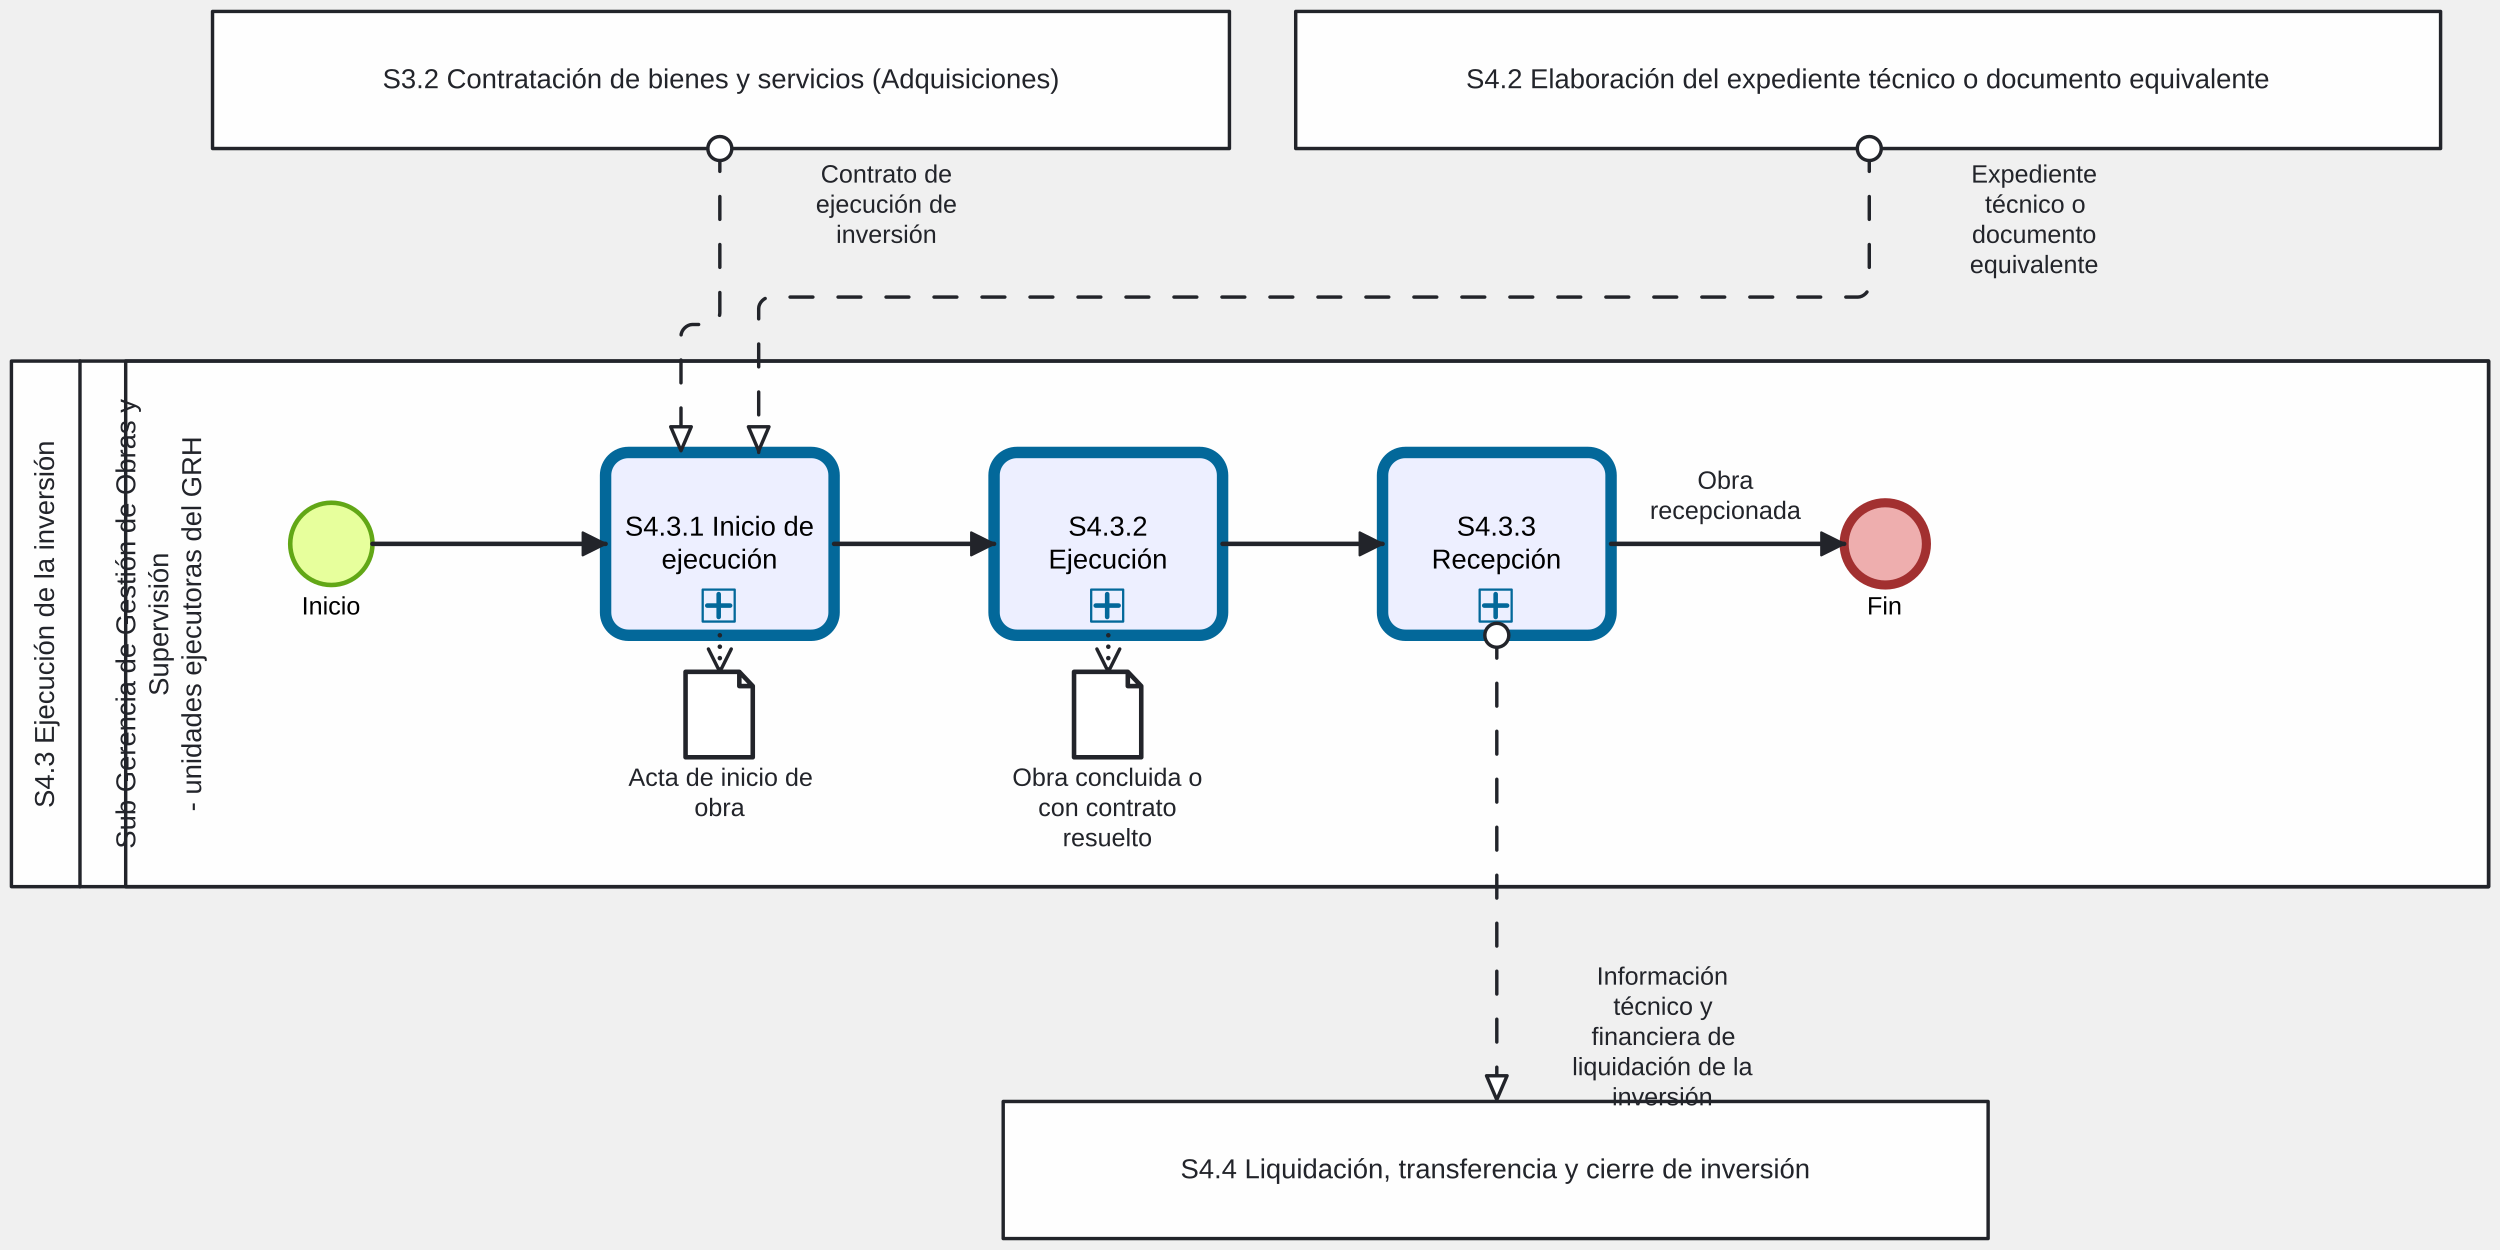
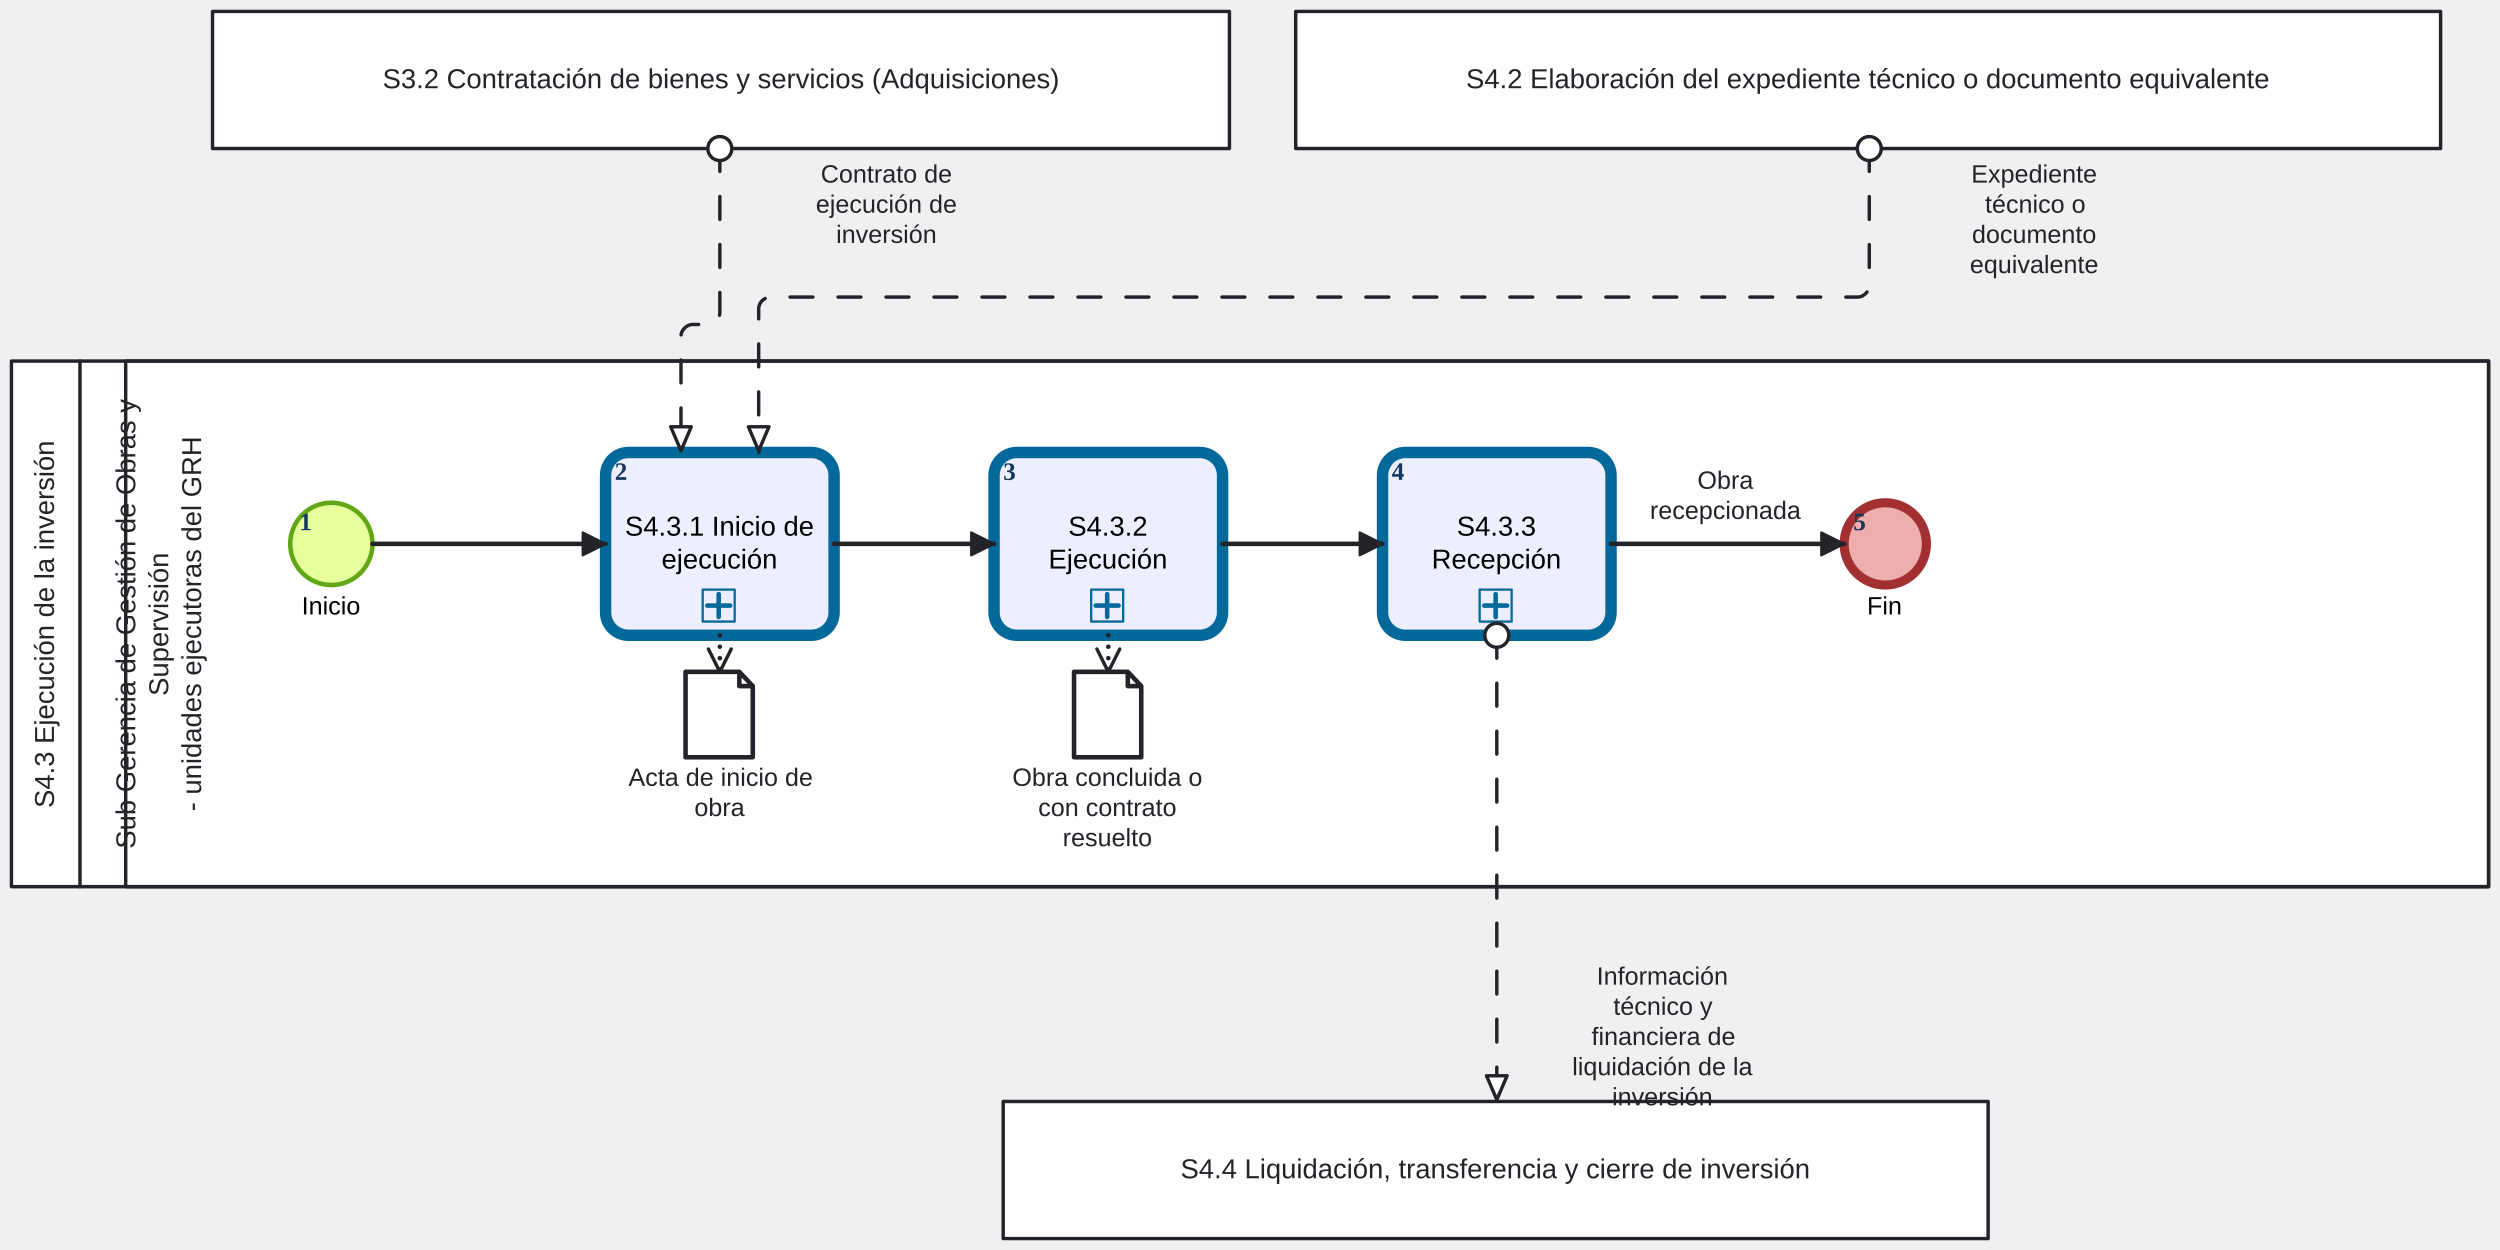
<svg xmlns="http://www.w3.org/2000/svg" width="1094" height="547" viewBox="15 35 1094 547" version="1.1">
  <g class="djs-group">
    <g class="djs-element djs-shape" data-element-id="_65f3e940-73ad-516e-97ca-f7a2e97bd500" style="display: block;" transform="matrix(1 0 0 1 20 193)">
      <g class="djs-visual">
        <rect x="0" y="0" width="1084" height="230" rx="0" ry="0" style="stroke-linecap: round; stroke-linejoin: round; stroke: rgb(34, 36, 42); stroke-width: 1.5px; fill: white; fill-opacity: 0.95;" />
        <path style="fill: none; stroke-linecap: round; stroke-linejoin: round; stroke: rgb(34, 36, 42); stroke-width: 1.5px;" d="M30,0L30,230" />
        <text lineHeight="1.2" class="djs-label" style="font-family: Arial, sans-serif; font-size: 12px; font-weight: normal; fill: rgb(34, 36, 42);" transform="matrix(-1.83697e-16 -1 1 -1.83697e-16 0 230)">
          <tspan x="34.455" y="18.6">S4.3 Ejecución de la inversión</tspan>
        </text>
      </g>
      <rect class="djs-hit djs-hit-all" x="0" y="0" width="1084" height="230" style="fill: none; stroke-opacity: 0; stroke: white; stroke-width: 15px;" />
      <rect x="-5" y="-5" rx="4" width="1094" height="240" class="djs-outline" style="fill: none;" />
    </g>
    <g class="djs-children">
      <g class="djs-group">
        <g class="djs-element djs-shape" data-element-id="_8f3d22a6-e511-5100-b6c8-4639dc9cb8e4" style="display: block;" transform="matrix(1 0 0 1 70 193)">
          <g class="djs-visual">
            <rect x="0" y="0" width="1034" height="230" rx="0" ry="0" style="stroke-linecap: round; stroke-linejoin: round; stroke: rgb(34, 36, 42); stroke-width: 1.5px; fill: white; fill-opacity: 0.25;" />
            <text lineHeight="1.2" class="djs-label" style="font-family: Arial, sans-serif; font-size: 12px; font-weight: normal; fill: rgb(34, 36, 42);" transform="matrix(-1.83697e-16 -1 1 -1.83697e-16 0 230)">
              <tspan x="16.609" y="4.2">Sub Gerencia de Gestión de Obras y </tspan>
              <tspan x="83.486" y="18.6">Supervisión </tspan>
              <tspan x="32.953" y="33">- unidades ejecutoras del GRH</tspan>
            </text>
          </g>
          <rect class="djs-hit djs-hit-all" x="0" y="0" width="1034" height="230" style="fill: none; stroke-opacity: 0; stroke: white; stroke-width: 15px;" />
          <rect x="-5" y="-5" rx="4" width="1044" height="240" class="djs-outline" style="fill: none;" />
        </g>
      </g>
      <g class="djs-group">
        <g class="djs-element djs-shape" data-element-id="_33557575-367c-50bc-b643-6483441f72aa" style="display: block;" transform="matrix(1 0 0 1 142 255)">
          <g class="djs-visual">
            <circle cx="18" cy="18" r="18" style="stroke-linecap: round; stroke-linejoin: round; stroke: rgb(98, 167, 22); stroke-width: 2px; fill: rgb(230, 255, 151); fill-opacity: 0.95;" />
+             <text x="4" y="12" fill="#17365d" font-size="11" font-weight="bold" pointer-events="none" data-numero-referencia="1">1</text>
          </g>
          <rect class="djs-hit djs-hit-all" x="0" y="0" width="36" height="36" style="fill: none; stroke-opacity: 0; stroke: white; stroke-width: 15px;" />
          <circle cx="18" cy="18" r="23" class="djs-outline" style="fill: none;" />
        </g>
      </g>
      <g class="djs-group">
        <g class="djs-element djs-shape" data-element-id="_33557575-367c-50bc-b643-6483441f72aa_label" style="display: block;" transform="matrix(1 0 0 1 147 294)">
          <g class="djs-visual">
            <text lineHeight="1.2" class="djs-label" style="font-family: Arial, sans-serif; font-size: 11px; font-weight: normal; fill: rgb(0, 0, 0);">
              <tspan x="0" y="9.9">Inicio</tspan>
            </text>
          </g>
          <rect class="djs-hit djs-hit-all" x="0" y="0" width="26" height="14" style="fill: none; stroke-opacity: 0; stroke: white; stroke-width: 15px;" />
          <rect x="-5" y="-5" rx="4" width="36" height="24" class="djs-outline" style="fill: none;" />
        </g>
      </g>
      <g class="djs-group">
        <g class="djs-element djs-shape" data-element-id="_7813c3b7-7878-52b1-ab68-45dd6eda9143" style="display: block;" transform="matrix(1 0 0 1 280 233)">
          <g class="djs-visual">
            <rect x="0" y="0" width="100" height="80" rx="10" ry="10" style="stroke-linecap: round; stroke-linejoin: round; stroke: rgb(3, 104, 154); stroke-width: 5px; fill: rgb(236, 239, 255); fill-opacity: 0.95;" />
            <text lineHeight="1.2" class="djs-label" style="font-family: Arial, sans-serif; font-size: 12px; font-weight: normal; fill: rgb(0, 0, 0);">
              <tspan x="8.476" y="36.4">S4.3.1 Inicio de</tspan>
              <tspan x="24.486" y="50.8">ejecución</tspan>
            </text>
            <rect x="0" y="0" width="14" height="14" rx="0" ry="0" style="stroke-linecap: round; stroke-linejoin: round; stroke: rgb(3, 104, 154); stroke-width: 1px; fill: rgb(236, 239, 255);" transform="matrix(1 0 0 1 42.5 60)" />
            <path data-marker="sub-process" d="m42.5,60 m 7,2 l 0,10 m -5,-5 l 10,0" style="fill: rgb(236, 239, 255); stroke-linecap: round; stroke-linejoin: round; stroke: rgb(3, 104, 154); stroke-width: 2px;" />
+             <text x="4" y="12" fill="#17365d" font-size="11" font-weight="bold" pointer-events="none" data-numero-referencia="2">2</text>
          </g>
          <rect class="djs-hit djs-hit-all" x="0" y="0" width="100" height="80" style="fill: none; stroke-opacity: 0; stroke: white; stroke-width: 15px;" />
          <rect x="-5" y="-5" rx="14" width="110" height="90" class="djs-outline" style="fill: none;" />
        </g>
      </g>
      <g class="djs-group">
        <g class="djs-element djs-shape" data-element-id="_4a7b014e-75c4-5bb6-9c93-1d7aac3ed115" style="display: block;" transform="matrix(1 0 0 1 450 233)">
          <g class="djs-visual">
            <rect x="0" y="0" width="100" height="80" rx="10" ry="10" style="stroke-linecap: round; stroke-linejoin: round; stroke: rgb(3, 104, 154); stroke-width: 5px; fill: rgb(236, 239, 255); fill-opacity: 0.95;" />
            <text lineHeight="1.2" class="djs-label" style="font-family: Arial, sans-serif; font-size: 12px; font-weight: normal; fill: rgb(0, 0, 0);">
              <tspan x="32.49" y="36.4">S4.3.2 </tspan>
              <tspan x="23.821" y="50.8">Ejecución</tspan>
            </text>
            <rect x="0" y="0" width="14" height="14" rx="0" ry="0" style="stroke-linecap: round; stroke-linejoin: round; stroke: rgb(3, 104, 154); stroke-width: 1px; fill: rgb(236, 239, 255);" transform="matrix(1 0 0 1 42.5 60)" />
            <path data-marker="sub-process" d="m42.5,60 m 7,2 l 0,10 m -5,-5 l 10,0" style="fill: rgb(236, 239, 255); stroke-linecap: round; stroke-linejoin: round; stroke: rgb(3, 104, 154); stroke-width: 2px;" />
+             <text x="4" y="12" fill="#17365d" font-size="11" font-weight="bold" pointer-events="none" data-numero-referencia="3">3</text>
          </g>
          <rect class="djs-hit djs-hit-all" x="0" y="0" width="100" height="80" style="fill: none; stroke-opacity: 0; stroke: white; stroke-width: 15px;" />
          <rect x="-5" y="-5" rx="14" width="110" height="90" class="djs-outline" style="fill: none;" />
        </g>
      </g>
      <g class="djs-group">
        <g class="djs-element djs-shape" data-element-id="_aee8e68c-236c-59ed-89b4-c8c65c9abffa" style="display: block;" transform="matrix(1 0 0 1 620 233)">
          <g class="djs-visual">
            <rect x="0" y="0" width="100" height="80" rx="10" ry="10" style="stroke-linecap: round; stroke-linejoin: round; stroke: rgb(3, 104, 154); stroke-width: 5px; fill: rgb(236, 239, 255); fill-opacity: 0.95;" />
            <text lineHeight="1.2" class="djs-label" style="font-family: Arial, sans-serif; font-size: 12px; font-weight: normal; fill: rgb(0, 0, 0);">
              <tspan x="32.49" y="36.4">S4.3.3 </tspan>
              <tspan x="21.486" y="50.8">Recepción</tspan>
            </text>
            <rect x="0" y="0" width="14" height="14" rx="0" ry="0" style="stroke-linecap: round; stroke-linejoin: round; stroke: rgb(3, 104, 154); stroke-width: 1px; fill: rgb(236, 239, 255);" transform="matrix(1 0 0 1 42.5 60)" />
            <path data-marker="sub-process" d="m42.5,60 m 7,2 l 0,10 m -5,-5 l 10,0" style="fill: rgb(236, 239, 255); stroke-linecap: round; stroke-linejoin: round; stroke: rgb(3, 104, 154); stroke-width: 2px;" />
+             <text x="4" y="12" fill="#17365d" font-size="11" font-weight="bold" pointer-events="none" data-numero-referencia="4">4</text>
          </g>
          <rect class="djs-hit djs-hit-all" x="0" y="0" width="100" height="80" style="fill: none; stroke-opacity: 0; stroke: white; stroke-width: 15px;" />
          <rect x="-5" y="-5" rx="14" width="110" height="90" class="djs-outline" style="fill: none;" />
        </g>
      </g>
      <g class="djs-group">
        <g class="djs-element djs-shape" data-element-id="_cd624e6c-6e8c-55a7-aa8f-671be17a0582" style="display: block;" transform="matrix(1 0 0 1 822 255)">
          <g class="djs-visual">
            <circle cx="18" cy="18" r="18" style="stroke-linecap: round; stroke-linejoin: round; stroke: rgb(162, 48, 48); stroke-width: 4px; fill: rgb(238, 170, 170); fill-opacity: 0.95;" />
+             <text x="4" y="12" fill="#17365d" font-size="11" font-weight="bold" pointer-events="none" data-numero-referencia="5">5</text>
          </g>
          <rect class="djs-hit djs-hit-all" x="0" y="0" width="36" height="36" style="fill: none; stroke-opacity: 0; stroke: white; stroke-width: 15px;" />
          <circle cx="18" cy="18" r="24" class="djs-outline" style="fill: none;" />
        </g>
      </g>
      <g class="djs-group">
        <g class="djs-element djs-shape" data-element-id="_cd624e6c-6e8c-55a7-aa8f-671be17a0582_label" style="display: block;" transform="matrix(1 0 0 1 832 294)">
          <g class="djs-visual">
            <text lineHeight="1.2" class="djs-label" style="font-family: Arial, sans-serif; font-size: 11px; font-weight: normal; fill: rgb(0, 0, 0);">
              <tspan x="0" y="9.9">Fin</tspan>
            </text>
          </g>
          <rect class="djs-hit djs-hit-all" x="0" y="0" width="16" height="14" style="fill: none; stroke-opacity: 0; stroke: white; stroke-width: 15px;" />
          <rect x="-5" y="-5" rx="4" width="26" height="24" class="djs-outline" style="fill: none;" />
        </g>
      </g>
      <g class="djs-group">
        <g class="djs-element djs-shape" data-element-id="_c66f0e92-1af4-5375-9610-d1cbd51cd0d3" style="display: block;" transform="matrix(1 0 0 1 315 329)">
          <g class="djs-visual">
            <path d="m 0,0 23.529,0 5.882,6.23 0,31.148 -29.412,0 0,-37.377 23.529,0 0,6.23 5.882,0" style="fill: white; stroke-linecap: round; stroke-linejoin: round; stroke: rgb(34, 36, 42); stroke-width: 2px; fill-opacity: 0.95;" />
          </g>
          <rect class="djs-hit djs-hit-all" x="0" y="0" width="30" height="38" style="fill: none; stroke-opacity: 0; stroke: white; stroke-width: 15px;" />
          <rect x="0" y="0" rx="4" width="100" height="100" class="djs-outline" style="fill: none;" />
        </g>
      </g>
      <g class="djs-group">
        <g class="djs-element djs-shape" data-element-id="_c66f0e92-1af4-5375-9610-d1cbd51cd0d3_label" style="display: block;" transform="matrix(1 0 0 1 290 369)">
          <g class="djs-visual">
            <text lineHeight="1.2" class="djs-label" style="font-family: Arial, sans-serif; font-size: 11px; font-weight: normal; fill: rgb(34, 36, 42);">
              <tspan x="0" y="9.9">Acta de inicio de </tspan>
              <tspan x="28.844" y="23.1">obra</tspan>
            </text>
          </g>
          <rect class="djs-hit djs-hit-all" x="0" y="0" width="80" height="27" style="fill: none; stroke-opacity: 0; stroke: white; stroke-width: 15px;" />
          <rect x="-5" y="-5" rx="4" width="90" height="37" class="djs-outline" style="fill: none;" />
        </g>
      </g>
      <g class="djs-group">
        <g class="djs-element djs-shape" data-element-id="_1903882b-ea8d-52ef-8838-cd117ae12345" style="display: block;" transform="matrix(1 0 0 1 485 329)">
          <g class="djs-visual">
            <path d="m 0,0 23.529,0 5.882,6.23 0,31.148 -29.412,0 0,-37.377 23.529,0 0,6.23 5.882,0" style="fill: white; stroke-linecap: round; stroke-linejoin: round; stroke: rgb(34, 36, 42); stroke-width: 2px; fill-opacity: 0.95;" />
          </g>
          <rect class="djs-hit djs-hit-all" x="0" y="0" width="30" height="38" style="fill: none; stroke-opacity: 0; stroke: white; stroke-width: 15px;" />
          <rect x="0" y="0" rx="4" width="100" height="100" class="djs-outline" style="fill: none;" />
        </g>
      </g>
      <g class="djs-group">
        <g class="djs-element djs-shape" data-element-id="_1903882b-ea8d-52ef-8838-cd117ae12345_label" style="display: block;" transform="matrix(1 0 0 1 458 369)">
          <g class="djs-visual">
            <text lineHeight="1.2" class="djs-label" style="font-family: Arial, sans-serif; font-size: 11px; font-weight: normal; fill: rgb(34, 36, 42);">
              <tspan x="0" y="9.9">Obra concluida o </tspan>
              <tspan x="11.312" y="23.1">con contrato </tspan>
              <tspan x="22.016" y="36.3">resuelto</tspan>
            </text>
          </g>
          <rect class="djs-hit djs-hit-all" x="0" y="0" width="84" height="40" style="fill: none; stroke-opacity: 0; stroke: white; stroke-width: 15px;" />
          <rect x="-5" y="-5" rx="4" width="94" height="50" class="djs-outline" style="fill: none;" />
        </g>
      </g>
      <g class="djs-group">
        <g class="djs-element djs-connection" data-element-id="_219c67e1-dbd3-577e-9cdf-58e182663c3a" style="display: block;">
          <g class="djs-visual">
            <defs>
              <marker id="marker-1" viewBox="0 0 20 20" refX="11" refY="10" markerWidth="10" markerHeight="10" orient="auto">
                <path d="M 1 5 L 11 10 L 1 15 Z" style="stroke-linecap: round; stroke-linejoin: round; stroke: rgb(34, 36, 42); stroke-width: 1px; fill: rgb(34, 36, 42);" />
              </marker>
            </defs>
            <path data-corner-radius="5" style="fill: none; stroke-linecap: round; stroke-linejoin: round; stroke: rgb(34, 36, 42); stroke-width: 2px; marker-end: url('#marker-1');" d="M178,273L280,273" />
          </g>
          <rect x="173" y="268" rx="4" width="112" height="10" class="djs-outline" style="fill: none;" />
          <path d="M178,273L280,273" class="djs-hit djs-hit-stroke" style="fill: none; stroke-opacity: 0; stroke: white; stroke-width: 15px;" />
        </g>
      </g>
      <g class="djs-group">
        <g class="djs-element djs-connection" data-element-id="_a27dc575-aca7-5ed5-be54-6aa75262235e" style="display: block;">
          <g class="djs-visual">
            <defs>
              <marker id="marker-2" viewBox="0 0 20 20" refX="11" refY="10" markerWidth="10" markerHeight="10" orient="auto">
                <path d="M 1 5 L 11 10 L 1 15 Z" style="stroke-linecap: round; stroke-linejoin: round; stroke: rgb(34, 36, 42); stroke-width: 1px; fill: rgb(34, 36, 42);" />
              </marker>
            </defs>
            <path data-corner-radius="5" style="fill: none; stroke-linecap: round; stroke-linejoin: round; stroke: rgb(34, 36, 42); stroke-width: 2px; marker-end: url('#marker-2');" d="M380,273L450,273" />
          </g>
          <rect x="375" y="268" rx="4" width="80" height="10" class="djs-outline" style="fill: none;" />
          <path d="M380,273L450,273" class="djs-hit djs-hit-stroke" style="fill: none; stroke-opacity: 0; stroke: white; stroke-width: 15px;" />
        </g>
      </g>
      <g class="djs-group">
        <g class="djs-element djs-connection" data-element-id="_18a627a5-293f-5cd1-85b4-927421ce8323" style="display: block;">
          <g class="djs-visual">
            <defs>
              <marker id="marker-3" viewBox="0 0 20 20" refX="11" refY="10" markerWidth="10" markerHeight="10" orient="auto">
                <path d="M 1 5 L 11 10 L 1 15 Z" style="stroke-linecap: round; stroke-linejoin: round; stroke: rgb(34, 36, 42); stroke-width: 1px; fill: rgb(34, 36, 42);" />
              </marker>
            </defs>
            <path data-corner-radius="5" style="fill: none; stroke-linecap: round; stroke-linejoin: round; stroke: rgb(34, 36, 42); stroke-width: 2px; marker-end: url('#marker-3');" d="M550,273L620,273" />
          </g>
          <rect x="545" y="268" rx="4" width="80" height="10" class="djs-outline" style="fill: none;" />
          <path d="M550,273L620,273" class="djs-hit djs-hit-stroke" style="fill: none; stroke-opacity: 0; stroke: white; stroke-width: 15px;" />
        </g>
      </g>
      <g class="djs-group">
        <g class="djs-element djs-connection" data-element-id="_6733abca-5978-5f20-a5fa-4165a16d45a8" style="display: block;">
          <g class="djs-visual">
            <defs>
              <marker id="marker-4" viewBox="0 0 20 20" refX="11" refY="10" markerWidth="10" markerHeight="10" orient="auto">
                <path d="M 1 5 L 11 10 L 1 15 Z" style="stroke-linecap: round; stroke-linejoin: round; stroke: rgb(34, 36, 42); stroke-width: 1px; fill: rgb(34, 36, 42);" />
              </marker>
            </defs>
            <path data-corner-radius="5" style="fill: none; stroke-linecap: round; stroke-linejoin: round; stroke: rgb(34, 36, 42); stroke-width: 2px; marker-end: url('#marker-4');" d="M720,273L822,273" />
          </g>
          <rect x="715" y="268" rx="4" width="112" height="10" class="djs-outline" style="fill: none;" />
          <path d="M720,273L822,273" class="djs-hit djs-hit-stroke" style="fill: none; stroke-opacity: 0; stroke: white; stroke-width: 15px;" />
        </g>
      </g>
      <g class="djs-group">
        <g class="djs-element djs-shape" data-element-id="_6733abca-5978-5f20-a5fa-4165a16d45a8_label" style="display: block;" transform="matrix(1 0 0 1 737 239)">
          <g class="djs-visual">
            <text lineHeight="1.2" class="djs-label" style="font-family: Arial, sans-serif; font-size: 11px; font-weight: normal; fill: rgb(34, 36, 42);">
              <tspan x="20.797" y="9.9">Obra </tspan>
              <tspan x="0" y="23.1">recepcionada</tspan>
            </text>
          </g>
          <rect class="djs-hit djs-hit-all" x="0" y="0" width="67" height="27" style="fill: none; stroke-opacity: 0; stroke: white; stroke-width: 15px;" />
          <rect x="-5" y="-5" rx="4" width="77" height="37" class="djs-outline" style="fill: none;" />
        </g>
      </g>
    </g>
  </g>
  <g class="djs-group">
    <g class="djs-element djs-shape" data-element-id="_c2d9e887-6138-5a10-a76f-a67d42ae635a" style="display: block;" transform="matrix(1 0 0 1 582 40)">
      <g class="djs-visual">
        <rect x="0" y="0" width="501" height="60" rx="0" ry="0" style="stroke-linecap: round; stroke-linejoin: round; stroke: rgb(34, 36, 42); stroke-width: 1.5px; fill: white; fill-opacity: 0.95;" />
        <text lineHeight="1.2" class="djs-label" style="font-family: Arial, sans-serif; font-size: 12px; font-weight: normal; fill: rgb(34, 36, 42);">
          <tspan x="74.547" y="33.6">S4.2 Elaboración del expediente técnico o documento equivalente</tspan>
        </text>
      </g>
      <rect class="djs-hit djs-hit-all" x="0" y="0" width="501" height="60" style="fill: none; stroke-opacity: 0; stroke: white; stroke-width: 15px;" />
      <rect x="-5" y="-5" rx="4" width="511" height="70" class="djs-outline" style="fill: none;" />
    </g>
  </g>
  <g class="djs-group">
    <g class="djs-element djs-shape" data-element-id="_d53173c9-5d1a-5b87-84c3-420bc1f51413" style="display: block;" transform="matrix(1 0 0 1 108 40)">
      <g class="djs-visual">
        <rect x="0" y="0" width="445" height="60" rx="0" ry="0" style="stroke-linecap: round; stroke-linejoin: round; stroke: rgb(34, 36, 42); stroke-width: 1.5px; fill: white; fill-opacity: 0.95;" />
        <text lineHeight="1.2" class="djs-label" style="font-family: Arial, sans-serif; font-size: 12px; font-weight: normal; fill: rgb(34, 36, 42);">
          <tspan x="74.422" y="33.6">S3.2 Contratación de bienes y servicios (Adquisiciones)</tspan>
        </text>
      </g>
      <rect class="djs-hit djs-hit-all" x="0" y="0" width="445" height="60" style="fill: none; stroke-opacity: 0; stroke: white; stroke-width: 15px;" />
      <rect x="-5" y="-5" rx="4" width="455" height="70" class="djs-outline" style="fill: none;" />
    </g>
  </g>
  <g class="djs-group">
    <g class="djs-element djs-shape" data-element-id="_1e437ebb-24bf-51d1-b975-504b6c06bcdd" style="display: block;" transform="matrix(1 0 0 1 454 517)">
      <g class="djs-visual">
        <rect x="0" y="0" width="431" height="60" rx="0" ry="0" style="stroke-linecap: round; stroke-linejoin: round; stroke: rgb(34, 36, 42); stroke-width: 1.5px; fill: white; fill-opacity: 0.95;" />
        <text lineHeight="1.2" class="djs-label" style="font-family: Arial, sans-serif; font-size: 12px; font-weight: normal; fill: rgb(34, 36, 42);">
          <tspan x="77.595" y="33.6">S4.4 Liquidación, transferencia y cierre de inversión</tspan>
        </text>
      </g>
      <rect class="djs-hit djs-hit-all" x="0" y="0" width="431" height="60" style="fill: none; stroke-opacity: 0; stroke: white; stroke-width: 15px;" />
      <rect x="-5" y="-5" rx="4" width="441" height="70" class="djs-outline" style="fill: none;" />
    </g>
  </g>
  <g class="djs-group">
    <g class="djs-element djs-connection" data-element-id="_78da7fd6-6819-5aed-8d6a-c4789cb3f15f" style="display: block;">
      <g class="djs-visual">
        <defs>
          <marker id="marker-5" viewBox="0 0 20 20" refX="11" refY="10" markerWidth="10" markerHeight="10" orient="auto">
            <path d="M 1 5 L 11 10 L 1 15" style="fill: none; stroke-linecap: round; stroke-linejoin: round; stroke: rgb(34, 36, 42); stroke-width: 1.5px; stroke-dasharray: 10000, 1;" />
          </marker>
        </defs>
        <path data-corner-radius="5" style="fill: none; stroke-linecap: round; stroke-linejoin: round; stroke: rgb(34, 36, 42); stroke-width: 2px; marker-end: url('#marker-5'); stroke-dasharray: 0, 5;" d="M330,313L330,329" />
      </g>
      <rect x="325" y="308" rx="4" width="10" height="26" class="djs-outline" style="fill: none;" />
      <path d="M330,313L330,329" class="djs-hit djs-hit-stroke" style="fill: none; stroke-opacity: 0; stroke: white; stroke-width: 15px;" />
    </g>
  </g>
  <g class="djs-group">
    <g class="djs-element djs-connection" data-element-id="_d5840cfd-d835-59cc-b4c4-5e155c6fd0db" style="display: block;">
      <g class="djs-visual">
        <defs>
          <marker id="marker-6" viewBox="0 0 20 20" refX="11" refY="10" markerWidth="10" markerHeight="10" orient="auto">
            <path d="M 1 5 L 11 10 L 1 15" style="fill: none; stroke-linecap: round; stroke-linejoin: round; stroke: rgb(34, 36, 42); stroke-width: 1.5px; stroke-dasharray: 10000, 1;" />
          </marker>
        </defs>
        <path data-corner-radius="5" style="fill: none; stroke-linecap: round; stroke-linejoin: round; stroke: rgb(34, 36, 42); stroke-width: 2px; marker-end: url('#marker-6'); stroke-dasharray: 0, 5;" d="M500,313L500,329" />
      </g>
      <rect x="495" y="308" rx="4" width="10" height="26" class="djs-outline" style="fill: none;" />
      <path d="M500,313L500,329" class="djs-hit djs-hit-stroke" style="fill: none; stroke-opacity: 0; stroke: white; stroke-width: 15px;" />
    </g>
  </g>
  <g class="djs-group">
    <g class="djs-element djs-connection" data-element-id="_d748574d-d7ab-5edf-b8d0-36ba82658004" style="display: block;">
      <g class="djs-visual">
        <defs>
          <marker id="marker-7" viewBox="0 0 20 20" refX="8.5" refY="5" markerWidth="20" markerHeight="20" orient="auto">
            <path d="m 1 5 l 0 -3 l 7 3 l -7 3 z" style="stroke-linecap: round; stroke-linejoin: round; stroke: rgb(34, 36, 42); stroke-width: 1px; fill: white; stroke-dasharray: 10000, 1;" />
          </marker>
          <marker id="marker-8" viewBox="0 0 20 20" refX="6" refY="6" markerWidth="20" markerHeight="20" orient="auto">
            <circle cx="6" cy="6" r="3.5" style="stroke-linecap: round; stroke-linejoin: round; stroke: rgb(34, 36, 42); stroke-width: 1px; fill: white; stroke-dasharray: 10000, 1;" />
          </marker>
        </defs>
        <path data-corner-radius="5" style="fill: none; stroke-linecap: round; stroke-linejoin: round; stroke: rgb(34, 36, 42); stroke-width: 1.5px; marker-end: url('#marker-7'); marker-start: url('#marker-8'); stroke-dasharray: 10, 11;" d="M833,100L833,160C833,162.5,830.5,165,828,165L352,165C349.5,165,347,167.5,347,170L347,233" />
      </g>
      <rect x="342" y="95" rx="4" width="496" height="143" class="djs-outline" style="fill: none;" />
      <path d="M833,100L833,165L347,165L347,233" class="djs-hit djs-hit-stroke" style="fill: none; stroke-opacity: 0; stroke: white; stroke-width: 15px;" />
    </g>
  </g>
  <g class="djs-group">
    <g class="djs-element djs-shape" data-element-id="_d748574d-d7ab-5edf-b8d0-36ba82658004_label" style="display: block;" transform="matrix(1 0 0 1 877 105)">
      <g class="djs-visual">
        <text lineHeight="1.2" class="djs-label" style="font-family: Arial, sans-serif; font-size: 11px; font-weight: normal; fill: rgb(34, 36, 42);">
          <tspan x="0.617" y="9.9">Expediente </tspan>
          <tspan x="6.625" y="23.1">técnico o </tspan>
          <tspan x="0.922" y="36.3">documento </tspan>
          <tspan x="0" y="49.5">equivalente</tspan>
        </text>
      </g>
      <rect class="djs-hit djs-hit-all" x="0" y="0" width="57" height="53" style="fill: none; stroke-opacity: 0; stroke: white; stroke-width: 15px;" />
      <rect x="-5" y="-5" rx="4" width="67" height="63" class="djs-outline" style="fill: none;" />
    </g>
  </g>
  <g class="djs-group">
    <g class="djs-element djs-connection" data-element-id="_cf8a37a9-6fe0-5bad-804f-407b203257d9" style="display: block;">
      <g class="djs-visual">
        <defs>
          <marker id="marker-9" viewBox="0 0 20 20" refX="8.5" refY="5" markerWidth="20" markerHeight="20" orient="auto">
            <path d="m 1 5 l 0 -3 l 7 3 l -7 3 z" style="stroke-linecap: round; stroke-linejoin: round; stroke: rgb(34, 36, 42); stroke-width: 1px; fill: white; stroke-dasharray: 10000, 1;" />
          </marker>
          <marker id="marker-10" viewBox="0 0 20 20" refX="6" refY="6" markerWidth="20" markerHeight="20" orient="auto">
            <circle cx="6" cy="6" r="3.5" style="stroke-linecap: round; stroke-linejoin: round; stroke: rgb(34, 36, 42); stroke-width: 1px; fill: white; stroke-dasharray: 10000, 1;" />
          </marker>
        </defs>
        <path data-corner-radius="5" style="fill: none; stroke-linecap: round; stroke-linejoin: round; stroke: rgb(34, 36, 42); stroke-width: 1.5px; marker-end: url('#marker-9'); marker-start: url('#marker-10'); stroke-dasharray: 10, 11;" d="M330,100L330,172C330,174.5,327.5,177,325,177L318,177C315.5,177,313,179.5,313,182L313,233" />
      </g>
      <rect x="308" y="95" rx="4" width="27" height="143" class="djs-outline" style="fill: none;" />
      <path d="M330,100L330,177L313,177L313,233" class="djs-hit djs-hit-stroke" style="fill: none; stroke-opacity: 0; stroke: white; stroke-width: 15px;" />
    </g>
  </g>
  <g class="djs-group">
    <g class="djs-element djs-shape" data-element-id="_cf8a37a9-6fe0-5bad-804f-407b203257d9_label" style="display: block;" transform="matrix(1 0 0 1 372 105)">
      <g class="djs-visual">
        <text lineHeight="1.2" class="djs-label" style="font-family: Arial, sans-serif; font-size: 11px; font-weight: normal; fill: rgb(34, 36, 42);">
          <tspan x="2.148" y="9.9">Contrato de </tspan>
          <tspan x="0" y="23.1">ejecución de </tspan>
          <tspan x="8.875" y="36.3">inversión</tspan>
        </text>
      </g>
      <rect class="djs-hit djs-hit-all" x="0" y="0" width="62" height="40" style="fill: none; stroke-opacity: 0; stroke: white; stroke-width: 15px;" />
      <rect x="-5" y="-5" rx="4" width="72" height="50" class="djs-outline" style="fill: none;" />
    </g>
  </g>
  <g class="djs-group">
    <g class="djs-element djs-connection" data-element-id="_5008a9ac-1127-52a9-b9d9-a637b5c2800d" style="display: block;">
      <g class="djs-visual">
        <defs>
          <marker id="marker-11" viewBox="0 0 20 20" refX="8.5" refY="5" markerWidth="20" markerHeight="20" orient="auto">
            <path d="m 1 5 l 0 -3 l 7 3 l -7 3 z" style="stroke-linecap: round; stroke-linejoin: round; stroke: rgb(34, 36, 42); stroke-width: 1px; fill: white; stroke-dasharray: 10000, 1;" />
          </marker>
          <marker id="marker-12" viewBox="0 0 20 20" refX="6" refY="6" markerWidth="20" markerHeight="20" orient="auto">
            <circle cx="6" cy="6" r="3.5" style="stroke-linecap: round; stroke-linejoin: round; stroke: rgb(34, 36, 42); stroke-width: 1px; fill: white; stroke-dasharray: 10000, 1;" />
          </marker>
        </defs>
        <path data-corner-radius="5" style="fill: none; stroke-linecap: round; stroke-linejoin: round; stroke: rgb(34, 36, 42); stroke-width: 1.5px; marker-end: url('#marker-11'); marker-start: url('#marker-12'); stroke-dasharray: 10, 11;" d="M670,313L670,517" />
      </g>
      <rect x="665" y="308" rx="4" width="10" height="214" class="djs-outline" style="fill: none;" />
      <path d="M670,313L670,517" class="djs-hit djs-hit-stroke" style="fill: none; stroke-opacity: 0; stroke: white; stroke-width: 15px;" />
    </g>
  </g>
  <g class="djs-group">
    <g class="djs-element djs-shape" data-element-id="_5008a9ac-1127-52a9-b9d9-a637b5c2800d_label" style="display: block;" transform="matrix(1 0 0 1 703 456)">
      <g class="djs-visual">
        <text lineHeight="1.2" class="djs-label" style="font-family: Arial, sans-serif; font-size: 11px; font-weight: normal; fill: rgb(34, 36, 42);">
          <tspan x="10.703" y="9.9">Información </tspan>
          <tspan x="17.991" y="23.1">técnico y </tspan>
          <tspan x="8.445" y="36.3">financiera de </tspan>
          <tspan x="0" y="49.5">liquidación de la </tspan>
          <tspan x="17.43" y="62.7">inversión</tspan>
        </text>
      </g>
      <rect class="djs-hit djs-hit-all" x="0" y="0" width="79" height="66" style="fill: none; stroke-opacity: 0; stroke: white; stroke-width: 15px;" />
      <rect x="-5" y="-5" rx="4" width="89" height="76" class="djs-outline" style="fill: none;" />
    </g>
  </g>
</svg>
